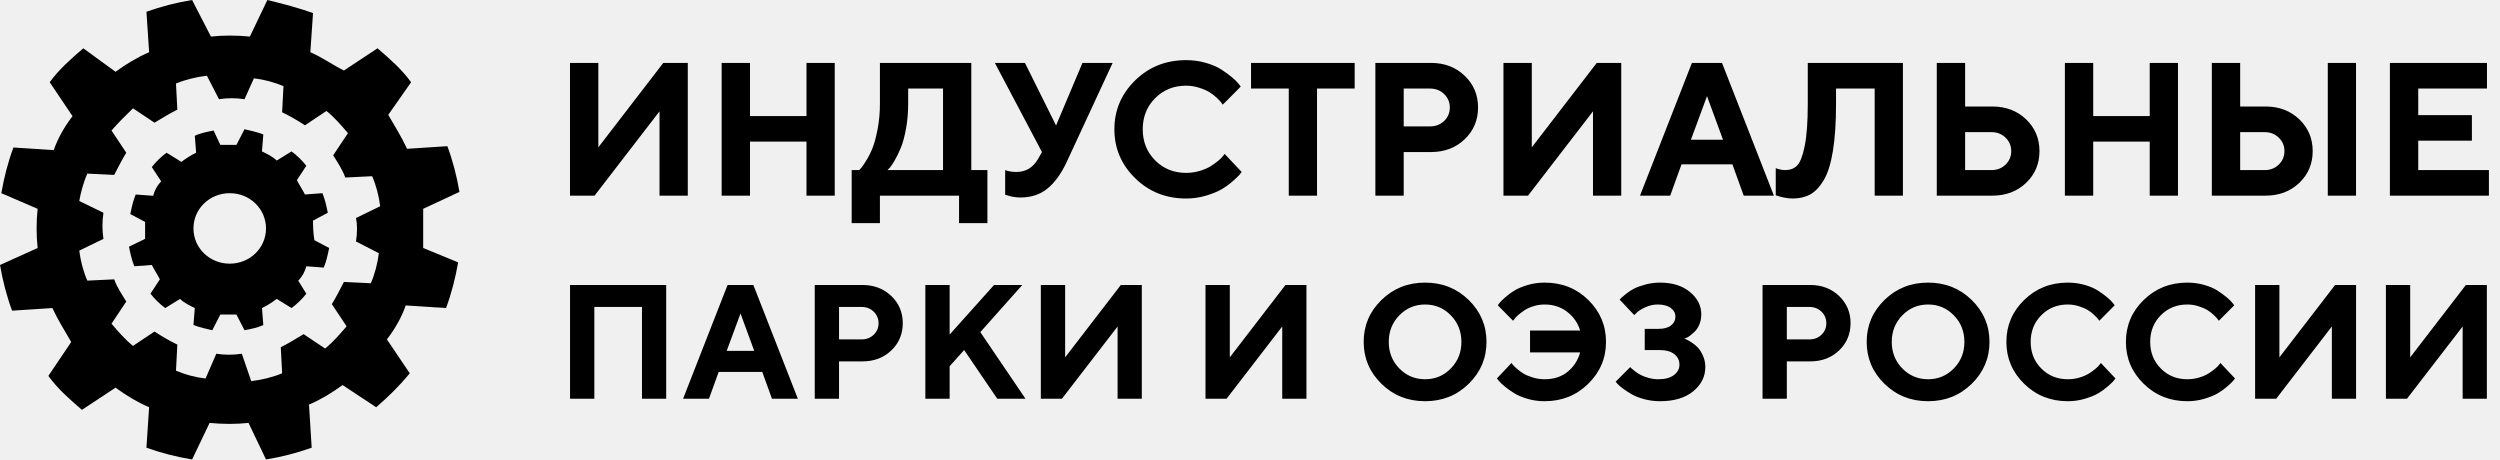
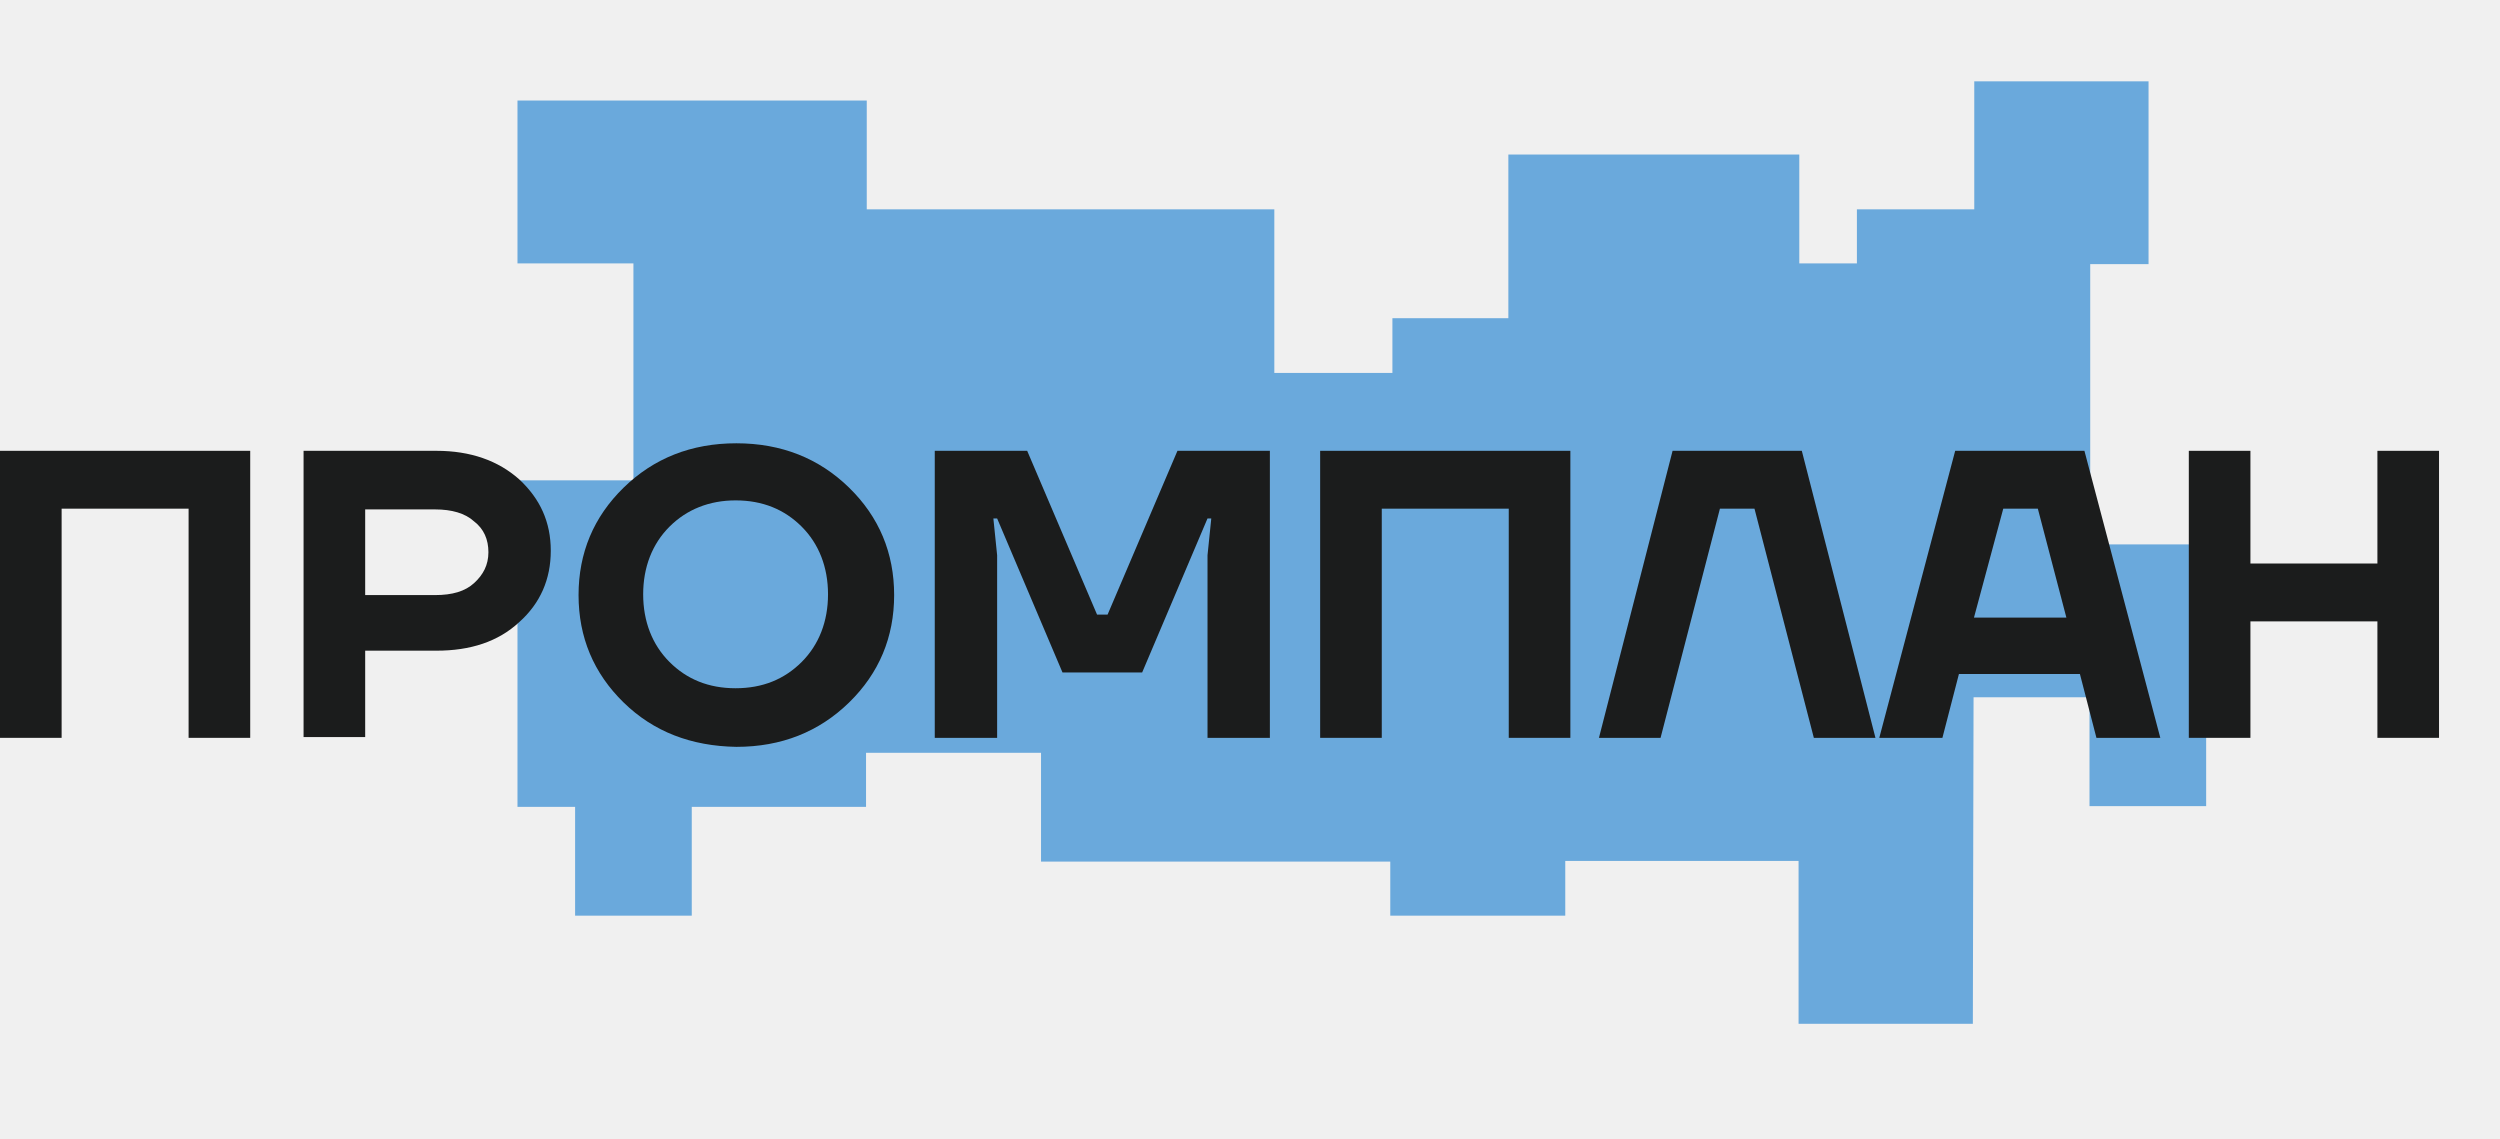
- <svg xmlns="http://www.w3.org/2000/svg" width="185" height="34" viewBox="0 0 185 34" fill="none">
-   <g clip-path="url(#clip0_482_137)">
-     <path fill-rule="evenodd" clip-rule="evenodd" d="M184.179 12.587V14.478H176.852V4.655H184.036V6.553H178.95V8.519H182.92V10.409H178.95V12.587H184.179ZM178.354 26.444L182.475 21.089H184.028V29.508H182.236V24.16L178.115 29.508H176.557V21.089H178.354V26.444ZM172.557 24.16L168.437 29.508H166.878V21.089H168.676V26.444L172.797 21.089H174.349V29.508H172.557V24.16ZM172.256 4.655H174.346V14.478H172.256V4.655ZM167.653 14.478H163.676V4.655H165.773V7.881H167.653C168.656 7.881 169.487 8.198 170.149 8.83C170.808 9.463 171.139 10.247 171.139 11.183C171.139 12.12 170.808 12.902 170.149 13.533C169.487 14.163 168.656 14.478 167.653 14.478ZM168.629 10.186C168.351 9.915 168.002 9.779 167.585 9.779H165.773V12.587H167.585C168.002 12.587 168.351 12.451 168.629 12.18C168.909 11.908 169.049 11.576 169.049 11.183C169.049 10.791 168.909 10.458 168.629 10.186ZM164.773 21.999C164.97 22.163 165.111 22.302 165.196 22.416L165.331 22.592L164.192 23.737C164.169 23.706 164.137 23.662 164.096 23.605C164.055 23.548 163.964 23.451 163.822 23.314C163.68 23.177 163.525 23.057 163.358 22.953C163.19 22.849 162.97 22.753 162.698 22.665C162.426 22.577 162.148 22.533 161.864 22.533C161.081 22.533 160.428 22.797 159.902 23.326C159.377 23.854 159.114 24.512 159.114 25.299C159.114 26.085 159.377 26.743 159.902 27.271C160.428 27.8 161.081 28.064 161.864 28.064C162.167 28.064 162.458 28.022 162.736 27.938C163.014 27.854 163.245 27.754 163.428 27.638C163.611 27.523 163.772 27.406 163.912 27.289C164.052 27.172 164.153 27.07 164.216 26.984L164.309 26.86L165.389 28.005C165.358 28.052 165.31 28.114 165.246 28.19C165.182 28.267 165.04 28.401 164.82 28.595C164.6 28.789 164.365 28.959 164.113 29.106C163.863 29.253 163.534 29.387 163.127 29.508C162.721 29.63 162.299 29.69 161.864 29.69C160.587 29.69 159.51 29.261 158.633 28.401C157.755 27.542 157.317 26.508 157.317 25.299C157.317 24.089 157.755 23.056 158.633 22.199C159.51 21.341 160.587 20.913 161.864 20.913C162.303 20.913 162.721 20.971 163.118 21.086C163.515 21.201 163.841 21.341 164.096 21.506C164.351 21.67 164.577 21.835 164.773 21.999ZM159.079 10.478H154.898V14.478H152.801V4.655H154.898V8.587H159.079V4.655H161.17V14.478H159.079V10.478ZM154.274 21.086C154.671 21.201 154.997 21.341 155.251 21.506C155.506 21.67 155.732 21.835 155.928 21.999C156.125 22.163 156.266 22.302 156.352 22.416L156.486 22.592L155.348 23.737C155.324 23.706 155.292 23.662 155.251 23.605C155.21 23.548 155.119 23.451 154.977 23.314C154.835 23.177 154.68 23.057 154.513 22.953C154.346 22.849 154.126 22.753 153.854 22.665C153.581 22.577 153.303 22.533 153.019 22.533C152.237 22.533 151.583 22.797 151.058 23.326C150.532 23.854 150.27 24.512 150.27 25.299C150.27 26.085 150.532 26.743 151.058 27.271C151.583 27.8 152.237 28.064 153.019 28.064C153.322 28.064 153.613 28.022 153.891 27.938C154.17 27.854 154.4 27.754 154.583 27.638C154.766 27.523 154.927 27.406 155.067 27.289C155.208 27.172 155.309 27.07 155.371 26.984L155.464 26.86L156.544 28.005C156.513 28.052 156.465 28.114 156.401 28.19C156.337 28.267 156.195 28.401 155.975 28.595C155.755 28.789 155.52 28.959 155.269 29.106C155.018 29.253 154.689 29.387 154.283 29.508C153.876 29.63 153.455 29.69 153.019 29.69C151.743 29.69 150.666 29.261 149.788 28.401C148.911 27.542 148.472 26.508 148.472 25.299C148.472 24.089 148.911 23.056 149.788 22.199C150.666 21.341 151.743 20.913 153.019 20.913C153.459 20.913 153.877 20.971 154.274 21.086ZM147.435 14.478H143.322V4.655H145.419V7.881H147.435C148.438 7.881 149.27 8.198 149.931 8.83C150.591 9.463 150.921 10.247 150.921 11.183C150.921 12.12 150.591 12.902 149.931 13.533C149.27 14.163 148.438 14.478 147.435 14.478ZM148.412 10.186C148.133 9.915 147.784 9.779 147.367 9.779H145.419V12.587H147.367C147.784 12.587 148.133 12.451 148.412 12.18C148.692 11.908 148.831 11.576 148.831 11.183C148.831 10.791 148.692 10.458 148.412 10.186ZM145.906 22.199C146.783 23.056 147.222 24.089 147.222 25.299C147.222 26.508 146.783 27.542 145.906 28.401C145.028 29.261 143.952 29.69 142.678 29.69C141.404 29.69 140.328 29.261 139.45 28.401C138.573 27.542 138.134 26.508 138.134 25.299C138.134 24.089 138.573 23.056 139.45 22.199C140.328 21.341 141.404 20.913 142.678 20.913C143.952 20.913 145.028 21.341 145.906 22.199ZM142.678 22.533C141.929 22.533 141.294 22.8 140.772 23.335C140.251 23.869 139.99 24.524 139.99 25.302C139.99 26.078 140.251 26.733 140.772 27.265C141.294 27.798 141.929 28.064 142.678 28.064C143.427 28.064 144.062 27.798 144.584 27.265C145.105 26.733 145.366 26.078 145.366 25.302C145.366 24.524 145.105 23.869 144.584 23.335C144.062 22.8 143.427 22.533 142.678 22.533ZM138.726 6.553H135.866V7.676C135.866 9.06 135.79 10.221 135.637 11.159C135.485 12.098 135.261 12.818 134.964 13.32C134.666 13.822 134.333 14.177 133.966 14.382C133.598 14.587 133.162 14.69 132.658 14.69C132.454 14.69 132.248 14.669 132.038 14.625C131.829 14.582 131.676 14.541 131.575 14.505L131.405 14.45V12.444C131.637 12.535 131.868 12.582 132.1 12.587C132.463 12.587 132.757 12.477 132.981 12.255C133.207 12.034 133.395 11.552 133.547 10.81C133.699 10.068 133.775 9.027 133.775 7.69V4.655H140.816V14.478H138.726V6.553ZM128.198 12.163H124.432L123.595 14.478H121.361L125.202 4.655H127.429L131.269 14.478H129.035L128.198 12.163ZM126.318 7.114L125.127 10.341H127.503L126.318 7.114ZM122.843 20.913C123.761 20.913 124.499 21.145 125.058 21.608C125.616 22.072 125.895 22.621 125.895 23.255C125.895 23.521 125.852 23.764 125.764 23.983C125.676 24.203 125.57 24.375 125.446 24.5C125.321 24.625 125.2 24.734 125.081 24.826C124.962 24.918 124.858 24.98 124.769 25.011L124.64 25.058C124.679 25.074 124.735 25.096 124.807 25.125C124.879 25.155 125.004 25.227 125.183 25.343C125.362 25.458 125.519 25.588 125.653 25.733C125.787 25.878 125.911 26.078 126.024 26.335C126.137 26.591 126.193 26.868 126.193 27.166C126.193 27.87 125.894 28.467 125.297 28.956C124.7 29.446 123.882 29.69 122.843 29.69C122.446 29.69 122.06 29.64 121.684 29.541C121.309 29.441 120.998 29.32 120.753 29.179C120.508 29.039 120.291 28.898 120.102 28.757C119.914 28.616 119.776 28.498 119.691 28.404L119.557 28.246L120.636 27.166L120.73 27.259C120.769 27.299 120.856 27.371 120.992 27.477C121.129 27.582 121.273 27.674 121.424 27.753C121.576 27.831 121.769 27.902 122.002 27.967C122.236 28.032 122.477 28.064 122.726 28.064C123.22 28.064 123.602 27.96 123.873 27.753C124.143 27.545 124.279 27.289 124.279 26.984C124.279 26.671 124.153 26.412 123.902 26.209C123.651 26.005 123.278 25.903 122.784 25.903H121.71V24.336H122.726C123.131 24.336 123.441 24.252 123.657 24.083C123.873 23.915 123.981 23.7 123.981 23.437C123.981 23.179 123.867 22.964 123.64 22.791C123.412 22.619 123.088 22.533 122.668 22.533C122.364 22.533 122.068 22.598 121.78 22.727C121.493 22.856 121.282 22.983 121.15 23.109L120.934 23.314L119.854 22.175C119.878 22.144 119.917 22.1 119.974 22.043C120.03 21.986 120.152 21.884 120.339 21.735C120.526 21.586 120.725 21.458 120.937 21.35C121.149 21.242 121.428 21.143 121.775 21.051C122.121 20.959 122.477 20.913 122.843 20.913ZM117.881 8.238L113.074 14.478H111.256V4.655H113.353V10.902L118.161 4.655H119.972V14.478H117.881V8.238ZM112.076 21.494C112.323 21.345 112.646 21.211 113.045 21.092C113.443 20.973 113.863 20.913 114.303 20.913C115.587 20.913 116.665 21.341 117.536 22.199C118.408 23.056 118.844 24.089 118.844 25.299C118.844 26.508 118.405 27.542 117.527 28.401C116.65 29.261 115.575 29.69 114.303 29.69C113.863 29.69 113.442 29.632 113.039 29.514C112.636 29.397 112.303 29.256 112.041 29.091C111.778 28.927 111.548 28.763 111.349 28.598C111.151 28.434 111.007 28.297 110.917 28.187L110.771 28.005L111.851 26.86C111.874 26.892 111.907 26.936 111.95 26.992C111.993 27.049 112.092 27.146 112.248 27.283C112.404 27.42 112.567 27.54 112.738 27.644C112.91 27.748 113.137 27.844 113.421 27.932C113.705 28.02 113.999 28.064 114.303 28.064C114.987 28.064 115.556 27.878 116.01 27.506C116.463 27.134 116.77 26.659 116.929 26.079H113.223V24.459H116.929C116.77 23.915 116.455 23.458 115.986 23.088C115.517 22.718 114.956 22.533 114.303 22.533C114.014 22.533 113.737 22.575 113.471 22.66C113.204 22.744 112.983 22.844 112.808 22.962C112.633 23.079 112.479 23.196 112.347 23.311C112.215 23.427 112.122 23.527 112.067 23.613L111.968 23.737L110.835 22.592C110.867 22.545 110.912 22.483 110.973 22.407C111.033 22.331 111.17 22.197 111.384 22.005C111.598 21.813 111.829 21.643 112.076 21.494ZM105.456 29.69C104.182 29.69 103.106 29.261 102.228 28.401C101.351 27.542 100.912 26.508 100.912 25.299C100.912 24.089 101.351 23.056 102.228 22.199C103.106 21.341 104.182 20.913 105.456 20.913C106.73 20.913 107.806 21.341 108.684 22.199C109.561 23.056 110 24.089 110 25.299C110 26.508 109.561 27.542 108.684 28.401C107.806 29.261 106.73 29.69 105.456 29.69ZM107.362 23.335C106.84 22.8 106.205 22.533 105.456 22.533C104.707 22.533 104.072 22.8 103.55 23.335C103.029 23.869 102.768 24.524 102.768 25.302C102.768 26.078 103.029 26.733 103.55 27.265C104.072 27.798 104.707 28.064 105.456 28.064C106.205 28.064 106.84 27.798 107.362 27.265C107.883 26.733 108.144 26.078 108.144 25.302C108.144 24.524 107.883 23.869 107.362 23.335ZM105.89 11.252H103.874V14.478H101.777V4.655H105.89C106.893 4.655 107.724 4.971 108.386 5.605C109.046 6.236 109.376 7.019 109.376 7.953C109.376 8.887 109.048 9.67 108.389 10.303C107.73 10.935 106.898 11.252 105.89 11.252ZM106.866 6.961C106.588 6.689 106.239 6.553 105.822 6.553H103.874V9.354H105.822C106.239 9.354 106.588 9.219 106.866 8.95C107.147 8.681 107.286 8.349 107.286 7.957C107.286 7.565 107.147 7.232 106.866 6.961ZM97.46 14.478H95.369V6.553H92.577V4.655H100.245V6.553H97.46V14.478ZM87.77 12.793C88.124 12.793 88.463 12.744 88.788 12.646C89.112 12.547 89.381 12.431 89.594 12.296C89.808 12.162 89.996 12.026 90.16 11.889C90.323 11.752 90.441 11.633 90.514 11.533L90.623 11.389L91.882 12.724C91.847 12.779 91.79 12.851 91.716 12.94C91.64 13.03 91.475 13.186 91.218 13.413C90.962 13.638 90.687 13.838 90.395 14.008C90.101 14.18 89.718 14.336 89.243 14.478C88.769 14.62 88.278 14.69 87.77 14.69C86.28 14.69 85.024 14.189 84 13.186C82.977 12.184 82.465 10.978 82.465 9.567C82.465 8.156 82.977 6.95 84 5.95C85.024 4.95 86.28 4.45 87.77 4.45C88.282 4.45 88.77 4.517 89.234 4.651C89.697 4.786 90.077 4.95 90.374 5.142C90.671 5.333 90.935 5.525 91.164 5.717C91.393 5.909 91.558 6.071 91.658 6.203L91.814 6.409L90.487 7.745C90.459 7.708 90.422 7.656 90.374 7.591C90.327 7.524 90.22 7.411 90.055 7.251C89.888 7.092 89.708 6.951 89.513 6.83C89.317 6.709 89.061 6.597 88.743 6.495C88.425 6.391 88.101 6.34 87.77 6.34C86.857 6.34 86.094 6.649 85.481 7.265C84.869 7.881 84.562 8.649 84.562 9.567C84.562 10.484 84.869 11.252 85.481 11.868C86.094 12.485 86.857 12.793 87.77 12.793ZM77.507 13.957C76.968 14.396 76.297 14.615 75.499 14.615C75.313 14.615 75.126 14.596 74.94 14.56C74.754 14.524 74.615 14.487 74.525 14.45L74.382 14.409V12.587C74.613 12.678 74.893 12.724 75.219 12.724C75.919 12.724 76.454 12.398 76.826 11.745L77.106 11.252L73.619 4.655H75.846L78.148 9.286L80.102 4.655H82.335L78.917 12.026C78.517 12.875 78.047 13.519 77.507 13.957ZM72.544 24.576L75.888 29.508H73.799L71.347 25.903L70.273 27.101V29.508H68.476V21.089H70.273V24.759L73.559 21.089H75.649L72.544 24.576ZM70.97 14.478H65.114V16.512H63.024V12.587H63.582C63.618 12.551 63.671 12.492 63.741 12.413C63.812 12.333 63.936 12.15 64.113 11.865C64.29 11.579 64.446 11.265 64.58 10.923C64.713 10.58 64.836 10.117 64.948 9.532C65.058 8.948 65.114 8.329 65.114 7.676V4.655H71.876V12.587H73.068V16.512H70.97V14.478ZM69.785 6.553H67.204V7.676C67.204 8.329 67.151 8.945 67.045 9.525C66.938 10.106 66.811 10.574 66.664 10.93C66.516 11.286 66.367 11.594 66.217 11.854C66.067 12.115 65.943 12.302 65.843 12.416L65.672 12.587H69.785V6.553ZM59.68 10.478H55.499V14.478H53.402V4.655H55.499V8.587H59.68V4.655H61.771V14.478H59.68V10.478ZM48.805 8.238L43.998 14.478H42.179V4.655H44.277V10.902L49.084 4.655H50.896V14.478H48.805V8.238ZM49.298 29.508H47.506V22.715H43.981V29.508H42.183V21.089H49.298V29.508ZM55.749 21.089L59.041 29.508H57.126L56.408 27.524H53.181L52.463 29.508H50.548L53.84 21.089H55.749ZM55.813 25.962L54.798 23.197L53.776 25.962H55.813ZM65.956 21.902C66.522 22.444 66.805 23.116 66.805 23.916C66.805 24.716 66.523 25.388 65.959 25.93C65.395 26.472 64.681 26.743 63.817 26.743H62.089V29.508H60.291V21.089H63.817C64.677 21.089 65.39 21.36 65.956 21.902ZM62.089 22.715V25.116H63.758C64.117 25.116 64.415 25.001 64.654 24.77C64.894 24.539 65.013 24.256 65.013 23.919C65.013 23.582 64.894 23.297 64.654 23.064C64.415 22.832 64.117 22.715 63.758 22.715H62.089ZM78.82 26.444L82.941 21.089H84.494V29.508H82.702V24.16L78.581 29.508H77.022V21.089H78.82V26.444ZM91.005 26.444L95.125 21.089H96.677V29.508H94.885V24.16L90.765 29.508H89.207V21.089H91.005V26.444ZM136.092 21.902C136.658 22.444 136.942 23.116 136.942 23.916C136.942 24.716 136.659 25.388 136.095 25.93C135.531 26.472 134.817 26.743 133.953 26.743H132.225V29.508H130.428V21.089H133.953C134.813 21.089 135.526 21.36 136.092 21.902ZM132.225 22.715V25.116H133.895C134.253 25.116 134.551 25.001 134.791 24.77C135.03 24.539 135.149 24.256 135.149 23.919C135.149 23.582 135.03 23.297 134.791 23.064C134.551 22.832 134.253 22.715 133.895 22.715H132.225Z" fill="black" />
-     <path d="M31.316 15.454L34 14.199C33.801 13.04 33.503 11.881 33.105 10.818L30.123 11.011C29.725 10.142 29.228 9.369 28.731 8.5L30.421 6.085C29.725 5.119 28.83 4.347 27.936 3.574L25.45 5.216C24.655 4.83 23.86 4.25 22.965 3.864L23.164 0.966C22.07 0.58 20.977 0.29 19.784 0L18.491 2.705C17.497 2.608 16.503 2.608 15.608 2.705L14.216 0C13.023 0.193 11.93 0.483 10.836 0.869L11.035 3.864C10.14 4.25 9.345 4.733 8.55 5.312L6.164 3.574C5.269 4.347 4.374 5.119 3.678 6.085L5.368 8.597C4.772 9.369 4.275 10.239 3.977 11.108L0.994 10.915C0.596 11.977 0.298 13.136 0.099 14.296L2.784 15.454C2.684 16.421 2.684 17.386 2.784 18.352L0 19.608C0.199 20.767 0.497 21.926 0.895 22.989L3.877 22.796C4.275 23.665 4.772 24.438 5.269 25.307L3.579 27.818C4.275 28.784 5.17 29.557 6.064 30.329L8.55 28.688C9.345 29.267 10.14 29.75 11.035 30.136L10.836 33.131C11.93 33.517 13.023 33.807 14.216 34L15.509 31.296C16.503 31.392 17.497 31.392 18.392 31.296L19.684 34C20.877 33.807 21.971 33.517 23.064 33.131L22.866 29.943C23.76 29.557 24.556 29.074 25.351 28.494L27.836 30.136C28.731 29.364 29.526 28.591 30.322 27.625L28.632 25.114C29.228 24.341 29.725 23.472 30.023 22.602L33.006 22.796C33.404 21.733 33.702 20.574 33.901 19.415L31.316 18.352C31.316 17.386 31.316 16.421 31.316 15.454ZM26.345 17.869L28.035 18.739C27.936 19.511 27.737 20.284 27.439 20.96L25.45 20.864C25.152 21.443 24.854 22.023 24.556 22.506L25.649 24.148C25.152 24.727 24.655 25.307 24.058 25.79L22.468 24.727C21.971 25.017 21.374 25.403 20.778 25.693L20.877 27.625C20.181 27.915 19.386 28.108 18.591 28.204L17.895 26.176C17.298 26.273 16.602 26.273 16.006 26.176L15.21 28.011C14.415 27.915 13.719 27.722 13.023 27.432L13.123 25.5C12.526 25.21 12.029 24.921 11.433 24.534L9.842 25.597C9.246 25.114 8.749 24.534 8.251 23.954L9.345 22.312C9.047 21.829 8.649 21.25 8.45 20.671L6.462 20.767C6.164 20.091 5.965 19.318 5.865 18.546L7.655 17.676C7.556 17 7.556 16.421 7.655 15.744L5.865 14.875C5.965 14.296 6.164 13.523 6.462 12.847L8.45 12.943C8.749 12.364 9.047 11.784 9.345 11.301L8.251 9.659C8.749 9.08 9.246 8.597 9.842 8.017L11.433 9.08C11.93 8.79 12.526 8.403 13.123 8.114L13.023 6.182C13.719 5.892 14.515 5.699 15.31 5.602L16.205 7.341C16.801 7.244 17.497 7.244 18.094 7.341L18.79 5.795C19.585 5.892 20.281 6.085 20.977 6.375L20.877 8.307C21.474 8.597 21.971 8.886 22.567 9.273L24.158 8.21C24.754 8.693 25.252 9.273 25.748 9.852L24.655 11.494C24.953 11.977 25.351 12.557 25.55 13.136L27.538 13.04C27.836 13.716 28.035 14.489 28.134 15.261L26.345 16.131C26.444 16.614 26.444 17.193 26.345 17.869Z" fill="black" />
-     <path d="M23.164 16.324L24.257 15.744C24.158 15.261 24.058 14.778 23.86 14.296L22.567 14.392C22.368 14.006 22.17 13.716 21.971 13.329L22.667 12.267C22.368 11.881 21.971 11.494 21.573 11.204L20.48 11.881C20.181 11.591 19.784 11.398 19.386 11.204L19.485 9.949C18.988 9.756 18.491 9.659 18.093 9.562L17.497 10.722C17.099 10.722 16.602 10.722 16.304 10.722L15.807 9.659C15.31 9.756 14.813 9.852 14.415 10.046L14.515 11.301C14.117 11.494 13.819 11.688 13.421 11.977L12.327 11.301C11.93 11.591 11.532 11.977 11.234 12.364L11.93 13.426C11.632 13.716 11.433 14.102 11.333 14.489L10.041 14.392C9.842 14.875 9.743 15.358 9.643 15.841L10.737 16.421C10.737 16.807 10.737 17.29 10.737 17.676L9.544 18.256C9.643 18.739 9.743 19.222 9.941 19.704L11.234 19.608C11.433 19.994 11.632 20.284 11.83 20.671L11.134 21.733C11.433 22.119 11.83 22.506 12.228 22.796L13.322 22.119C13.62 22.409 14.018 22.602 14.415 22.796L14.316 24.051C14.813 24.244 15.31 24.341 15.708 24.438L16.304 23.278C16.702 23.278 17.199 23.278 17.497 23.278L18.093 24.438C18.591 24.341 19.088 24.244 19.485 24.051L19.386 22.796C19.784 22.602 20.082 22.409 20.48 22.119L21.573 22.796C21.971 22.506 22.368 22.119 22.667 21.733L22.07 20.767C22.368 20.477 22.567 20.091 22.667 19.704L23.959 19.801C24.158 19.318 24.257 18.835 24.357 18.352L23.263 17.773C23.164 17.097 23.164 16.71 23.164 16.324ZM17 19.511C15.509 19.511 14.316 18.352 14.316 16.903C14.316 15.454 15.509 14.296 17 14.296C18.491 14.296 19.684 15.454 19.684 16.903C19.684 18.352 18.491 19.511 17 19.511Z" fill="black" />
+ <svg xmlns="http://www.w3.org/2000/svg" width="246" height="112" viewBox="0 0 246 112" fill="none">
+   <g transform="translate(50 8) scale(1.42)">
+     <path d="M109.632 32.089V12.668H113.674V0H101.597V8.872H93.464V12.619H89.472V5.077H69.311V16.414H61.277V20.209H53.094V8.872H24.851V1.331H0.648V12.619H8.683V27.652H0.648V50.277H4.641V57.819H12.725V50.277H24.801V46.531H36.927V54.073H61.129V57.819H73.255V54.023H89.422V65.311H101.499L101.548 42.686H109.583V50.228H117.666V32.089H109.632Z" fill="#6AA9DC" />
  </g>
-   <defs>
-     <clipPath id="clip0_482_137">
-       <rect width="185" height="34" fill="white" />
-     </clipPath>
-   </defs>
+   <g transform="translate(0 43) scale(1.5)">
+     <path d="M0 19.736V0.907H16.414V19.736H12.372V4.702H4.042V19.736H0Z" fill="#1B1C1C" />
+     <path d="M19.914 19.736V0.907H28.639C30.857 0.907 32.681 1.548 34.061 2.78C35.441 4.061 36.131 5.589 36.131 7.463C36.131 9.336 35.441 10.913 34.061 12.145C32.681 13.427 30.857 14.018 28.639 14.018H23.956V19.687H19.914V19.736ZM23.956 10.371H28.54C29.674 10.371 30.512 10.124 31.103 9.582C31.695 9.04 32.04 8.399 32.04 7.561C32.04 6.723 31.744 6.033 31.103 5.54C30.512 4.998 29.625 4.751 28.54 4.751H23.956V10.371Z" fill="#1B1C1C" />
+     <path d="M40.911 17.419C38.939 15.496 37.953 13.13 37.953 10.37C37.953 7.61 38.939 5.244 40.911 3.321C42.882 1.399 45.347 0.413 48.304 0.413C51.262 0.413 53.726 1.399 55.698 3.321C57.67 5.244 58.656 7.61 58.656 10.37C58.656 13.13 57.67 15.496 55.698 17.419C53.726 19.341 51.262 20.327 48.304 20.327C45.347 20.277 42.882 19.341 40.911 17.419ZM43.917 5.884C42.784 7.018 42.192 8.546 42.192 10.321C42.192 12.095 42.784 13.623 43.917 14.757C45.051 15.891 46.481 16.482 48.255 16.482C50.029 16.482 51.459 15.891 52.593 14.757C53.726 13.623 54.318 12.095 54.318 10.321C54.318 8.546 53.726 7.018 52.593 5.884C51.459 4.751 50.029 4.159 48.255 4.159C46.53 4.159 45.051 4.751 43.917 5.884Z" fill="#1B1C1C" />
+     <path d="M61.32 19.736V0.907H67.383L71.967 11.652H72.657L77.241 0.907H83.304V19.736H79.213V7.758L79.46 5.343H79.213L74.925 15.448H69.7L65.412 5.343H65.165L65.412 7.758V19.736H61.32Z" fill="#1B1C1C" />
+     <path d="M86.602 19.736V0.907H103.016V19.736H98.974V4.702H90.644V19.736H86.602Z" fill="#1B1C1C" />
+     <path d="M104.891 19.736L109.721 0.907H118.199L123.03 19.736H118.988L115.094 4.702H112.827L108.933 19.736H104.891Z" fill="#1B1C1C" />
+     <path d="M123.281 19.736L128.26 0.907H136.738L141.716 19.736H137.526L136.442 15.546H128.506L127.422 19.736H123.281ZM129.492 11.849H135.555L133.682 4.702H131.414L129.492 11.849Z" fill="#1B1C1C" />
+     <path d="M143.586 19.736V0.907H147.628V8.3H155.958V0.907H160V19.736H155.958V12.096H147.628V19.736H143.586Z" fill="#1B1C1C" />
+   </g>
</svg>
